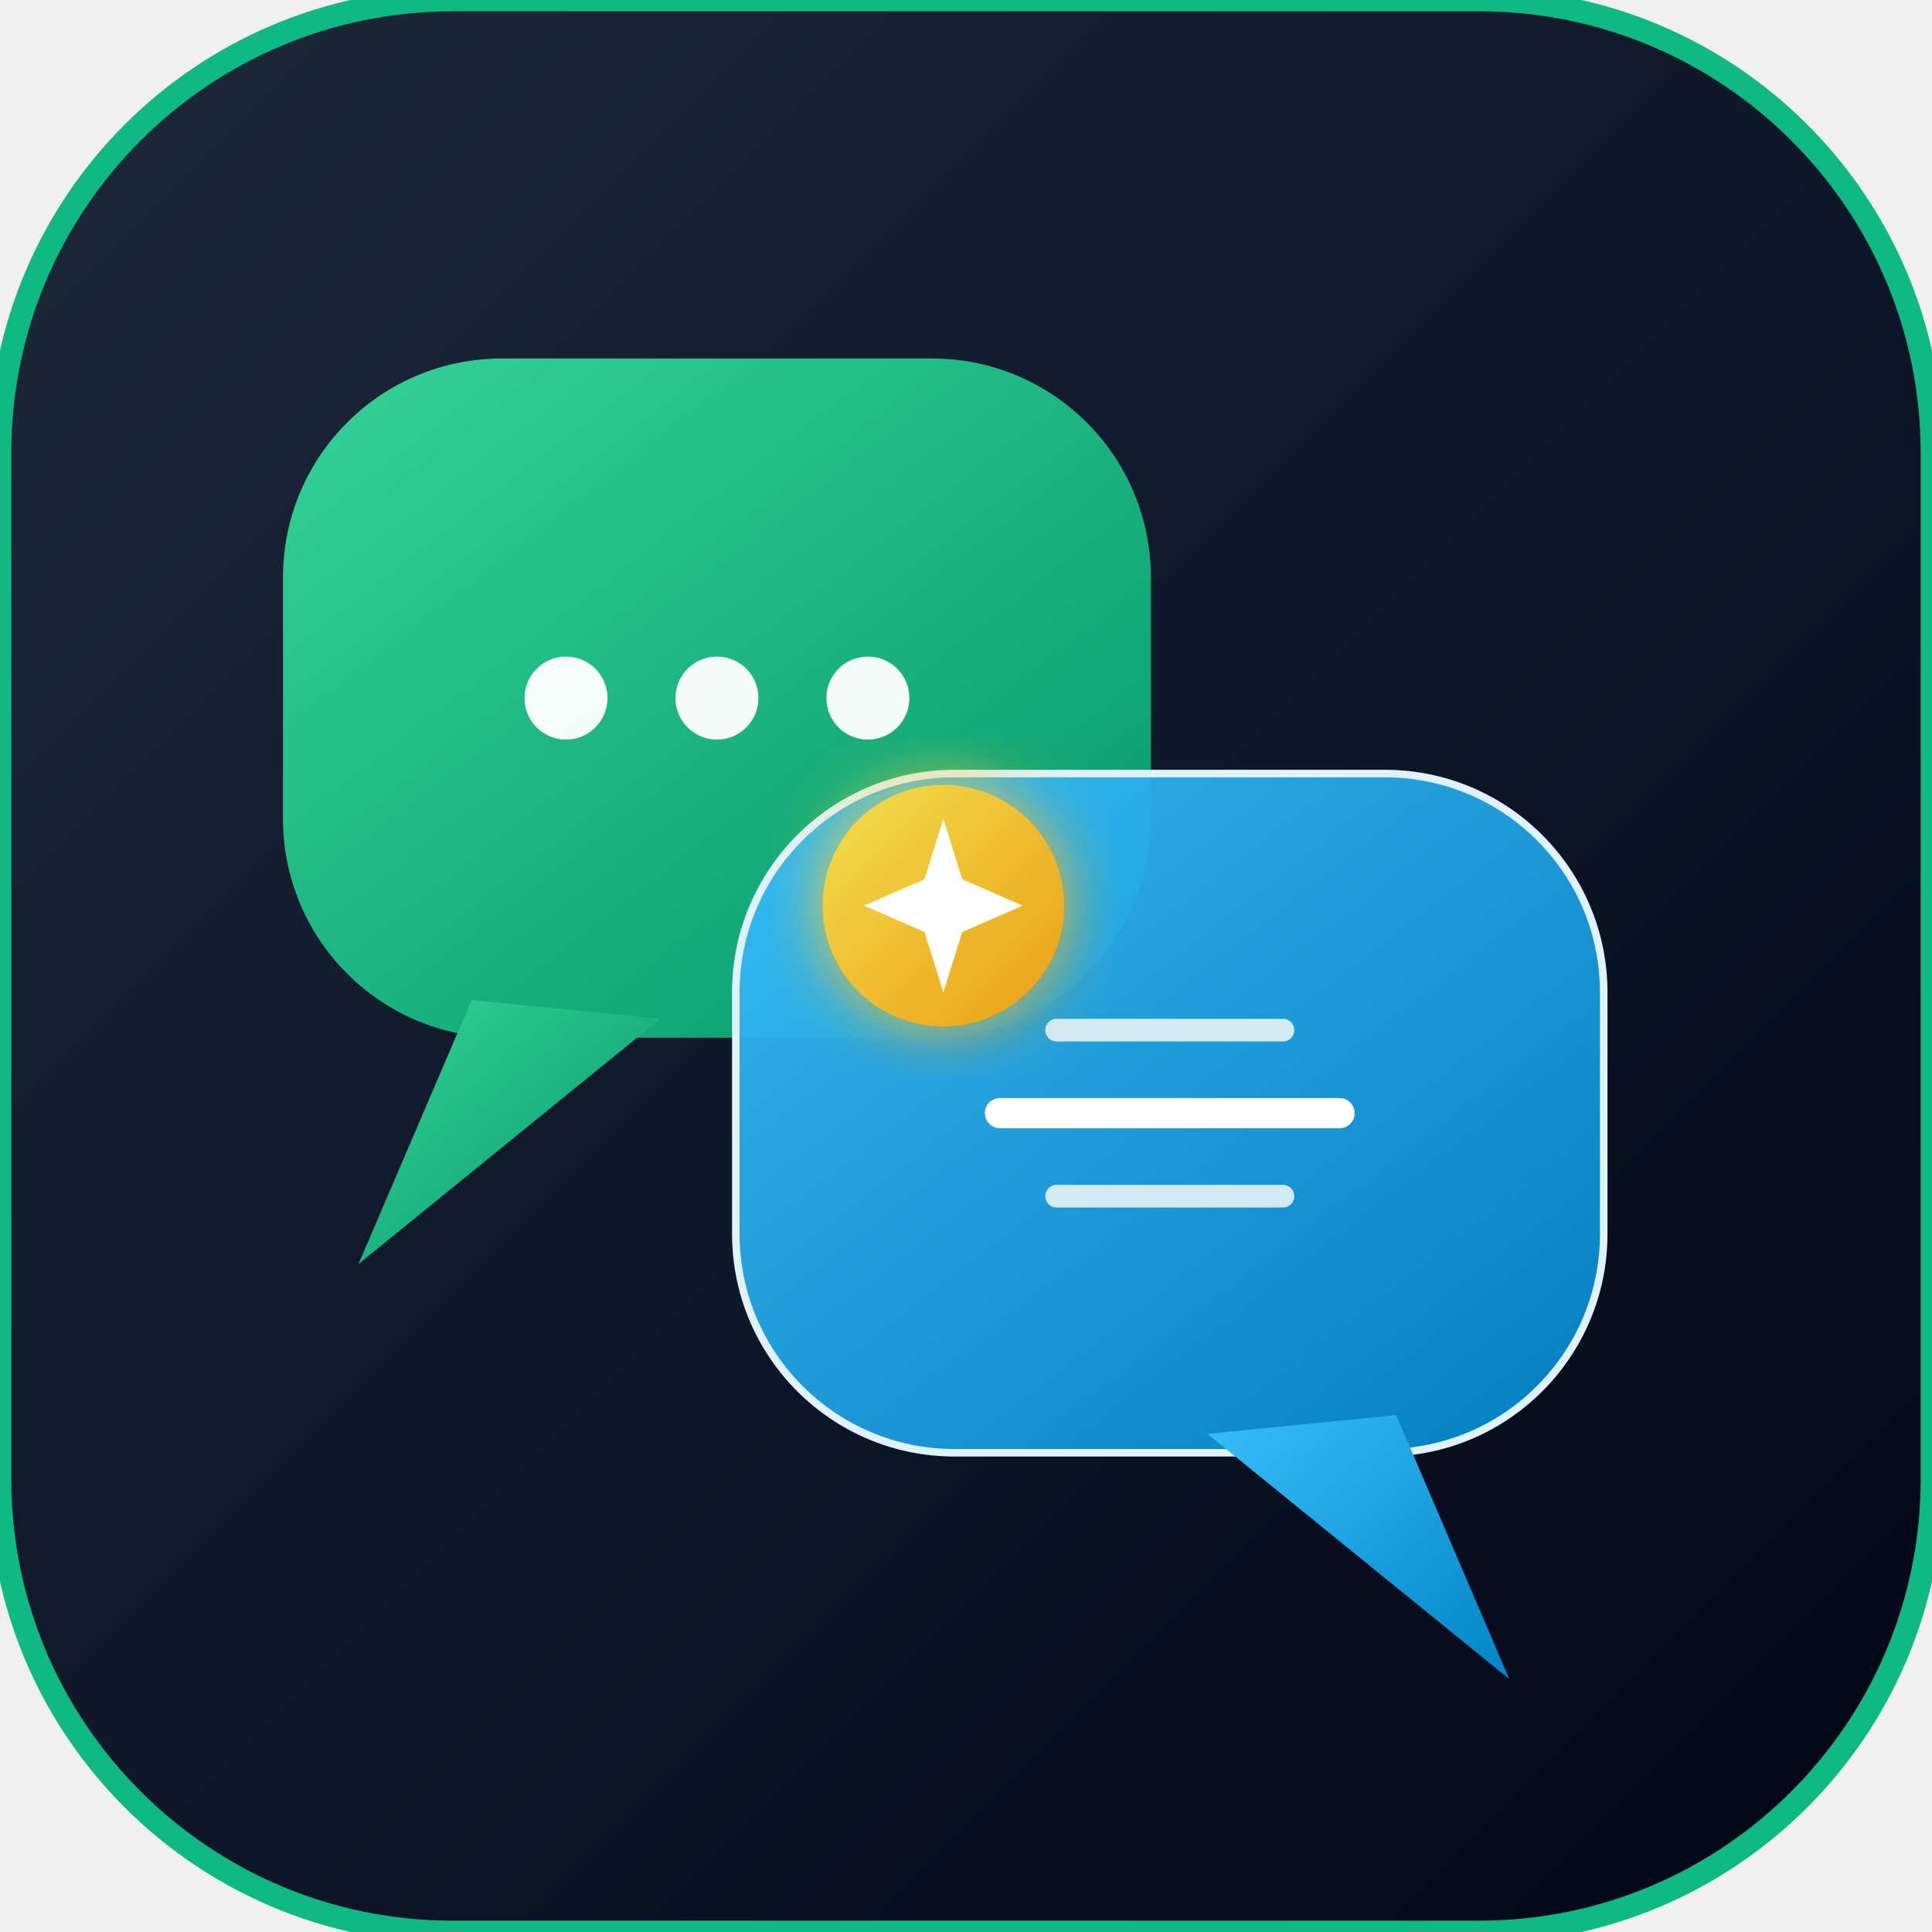
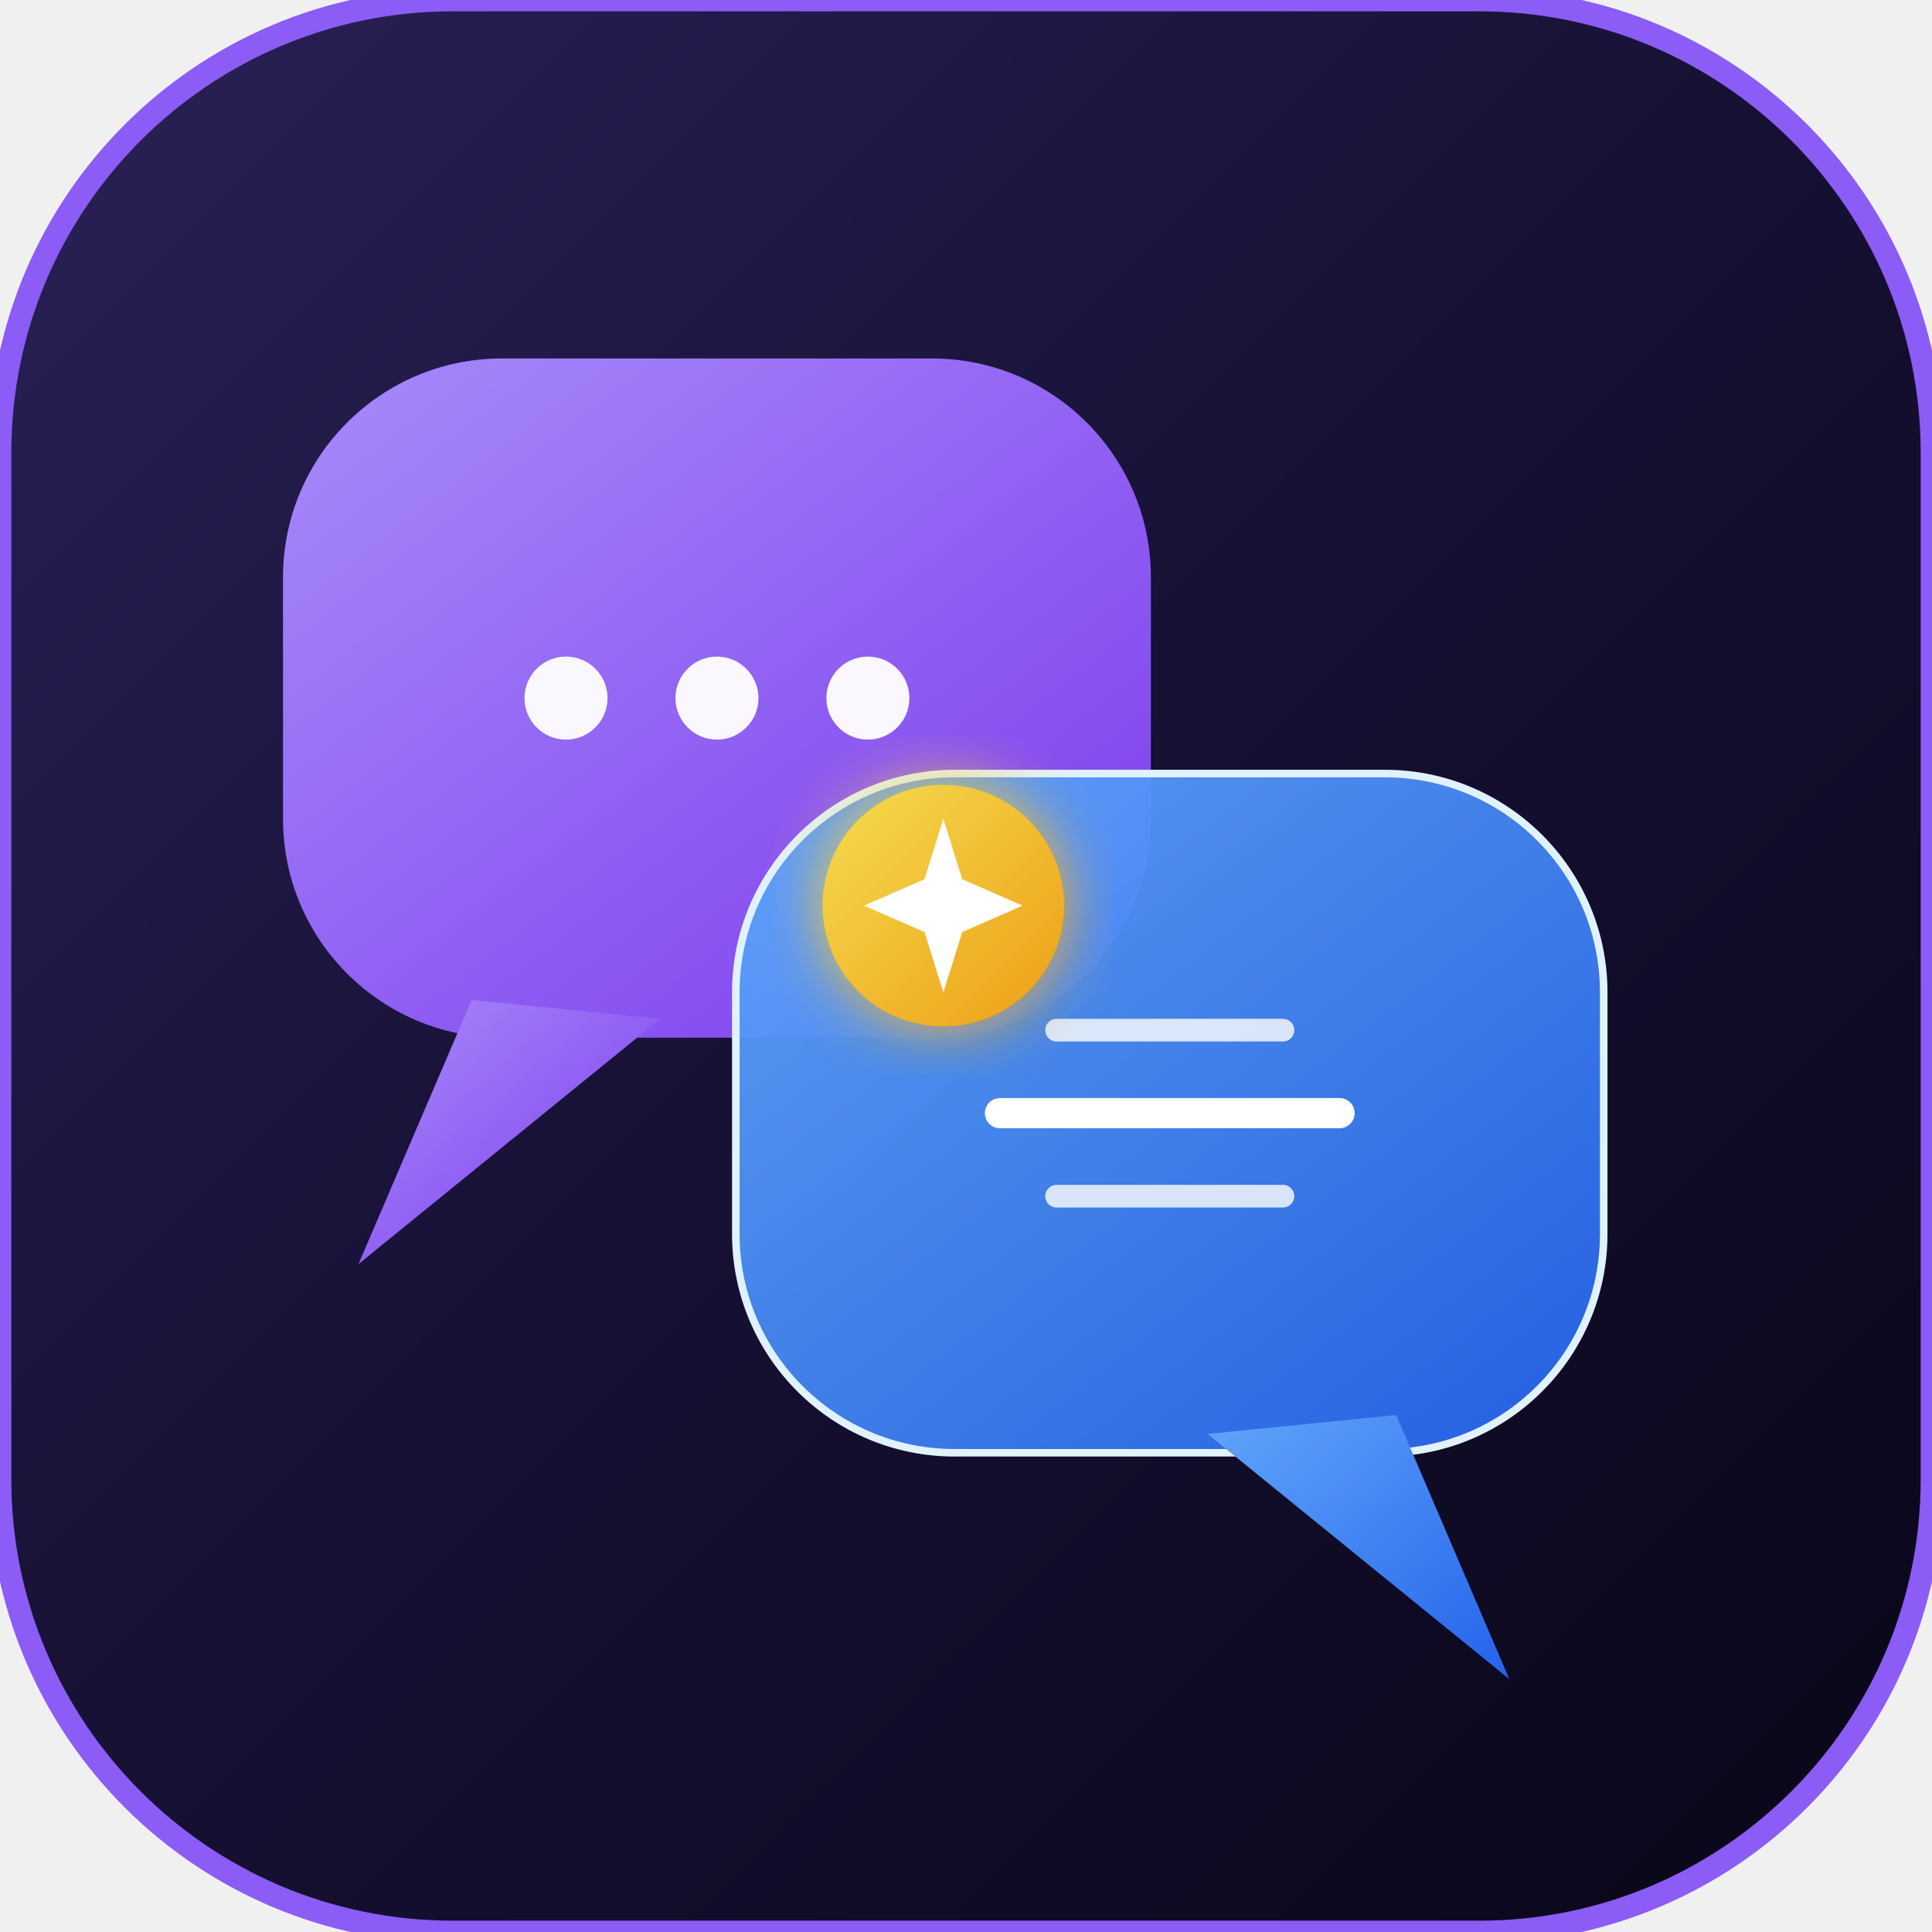
<svg xmlns="http://www.w3.org/2000/svg" viewBox="0 0 512 512" width="512" height="512">
  <defs>
    <linearGradient id="bgGrad" x1="0%" y1="0%" x2="100%" y2="100%">
-       <stop offset="0%" stop-color="#1E293B" />
-       <stop offset="50%" stop-color="#0F172A" />
-       <stop offset="100%" stop-color="#020617" />
+       <stop offset="0%" stop-color="#2A2158" />
+       <stop offset="50%" stop-color="#161033" />
+       <stop offset="100%" stop-color="#090617" />
    </linearGradient>
    <linearGradient id="emeraldGrad" x1="0%" y1="0%" x2="100%" y2="100%">
-       <stop offset="0%" stop-color="#34D399" />
-       <stop offset="100%" stop-color="#059669" />
+       <stop offset="0%" stop-color="#A78BFA" />
+       <stop offset="100%" stop-color="#7C3AED" />
    </linearGradient>
    <linearGradient id="cyanGrad" x1="0%" y1="0%" x2="100%" y2="100%">
-       <stop offset="0%" stop-color="#38BDF8" />
-       <stop offset="100%" stop-color="#0284C7" />
+       <stop offset="0%" stop-color="#60A5FA" />
+       <stop offset="100%" stop-color="#2563EB" />
    </linearGradient>
    <linearGradient id="aiGrad" x1="0%" y1="0%" x2="100%" y2="100%">
      <stop offset="0%" stop-color="#FDE047" />
      <stop offset="100%" stop-color="#F59E0B" />
    </linearGradient>
    <filter id="glow" x="-20%" y="-20%" width="140%" height="140%">
      <feGaussianBlur stdDeviation="8" result="blur" />
      <feComposite in="SourceGraphic" in2="blur" operator="over" />
    </filter>
  </defs>
-   <rect width="512" height="512" rx="120" fill="url(#bgGrad)" stroke="#10B981" stroke-width="6" />
+   <rect width="512" height="512" rx="120" fill="url(#bgGrad)" stroke="#8B5CF6" stroke-width="6" />
  <g transform="translate(75, 95)">
    <rect width="230" height="180" rx="58" fill="url(#emeraldGrad)" />
    <polygon points="50,170 20,240 100,175" fill="url(#emeraldGrad)" />
    <circle cx="75" cy="90" r="11" fill="#FFFFFF" opacity="0.95" />
    <circle cx="115" cy="90" r="11" fill="#FFFFFF" opacity="0.95" />
    <circle cx="155" cy="90" r="11" fill="#FFFFFF" opacity="0.95" />
  </g>
  <g transform="translate(195, 205)">
    <rect width="230" height="180" rx="58" fill="url(#cyanGrad)" fill-opacity="0.95" stroke="#E0F2FE" stroke-width="2" />
    <polygon points="175,170 205,240 125,175" fill="url(#cyanGrad)" />
    <line x1="70" y1="90" x2="160" y2="90" stroke="#FFFFFF" stroke-width="8" stroke-linecap="round" />
    <line x1="85" y1="68" x2="145" y2="68" stroke="#FFFFFF" stroke-width="6" stroke-linecap="round" opacity="0.8" />
    <line x1="85" y1="112" x2="145" y2="112" stroke="#FFFFFF" stroke-width="6" stroke-linecap="round" opacity="0.8" />
  </g>
  <g transform="translate(235, 225)">
    <circle cx="15" cy="15" r="32" fill="url(#aiGrad)" opacity="0.95" filter="url(#glow)" />
    <path d="M15,-8 L20,8 L36,15 L20,22 L15,38 L10,22 L-6,15 L10,8 Z" fill="#FFFFFF" />
  </g>
</svg>
